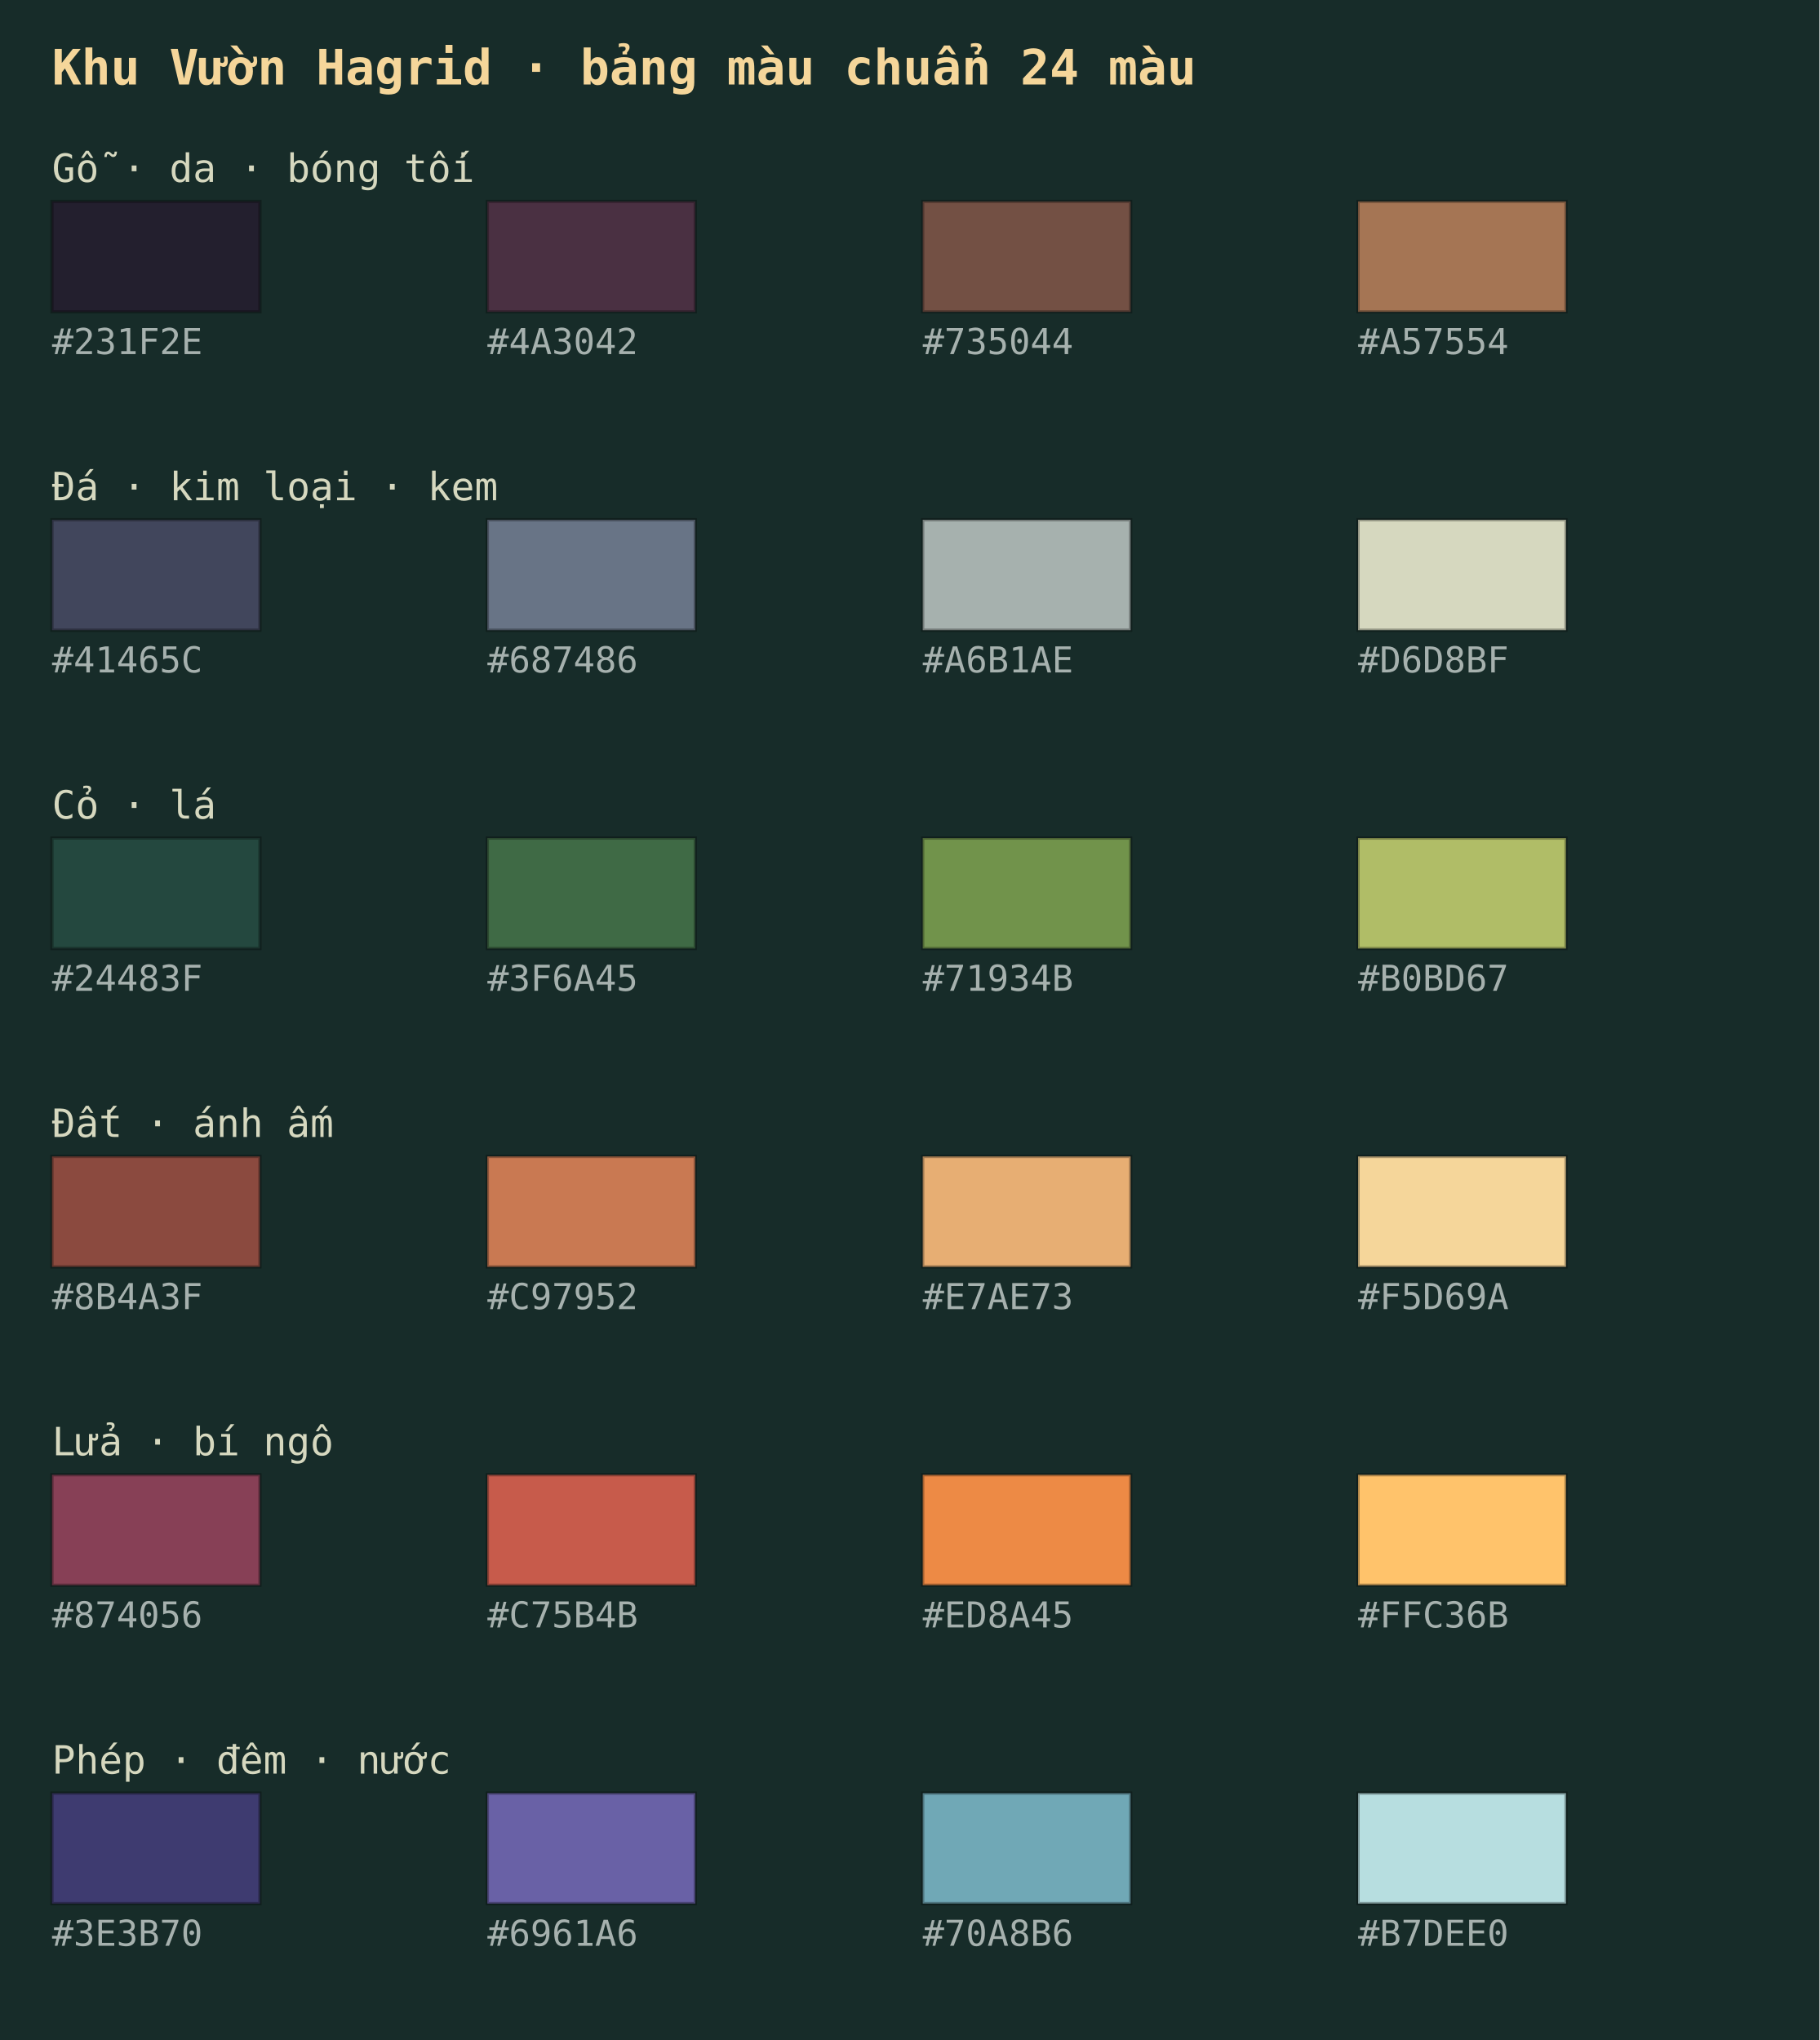
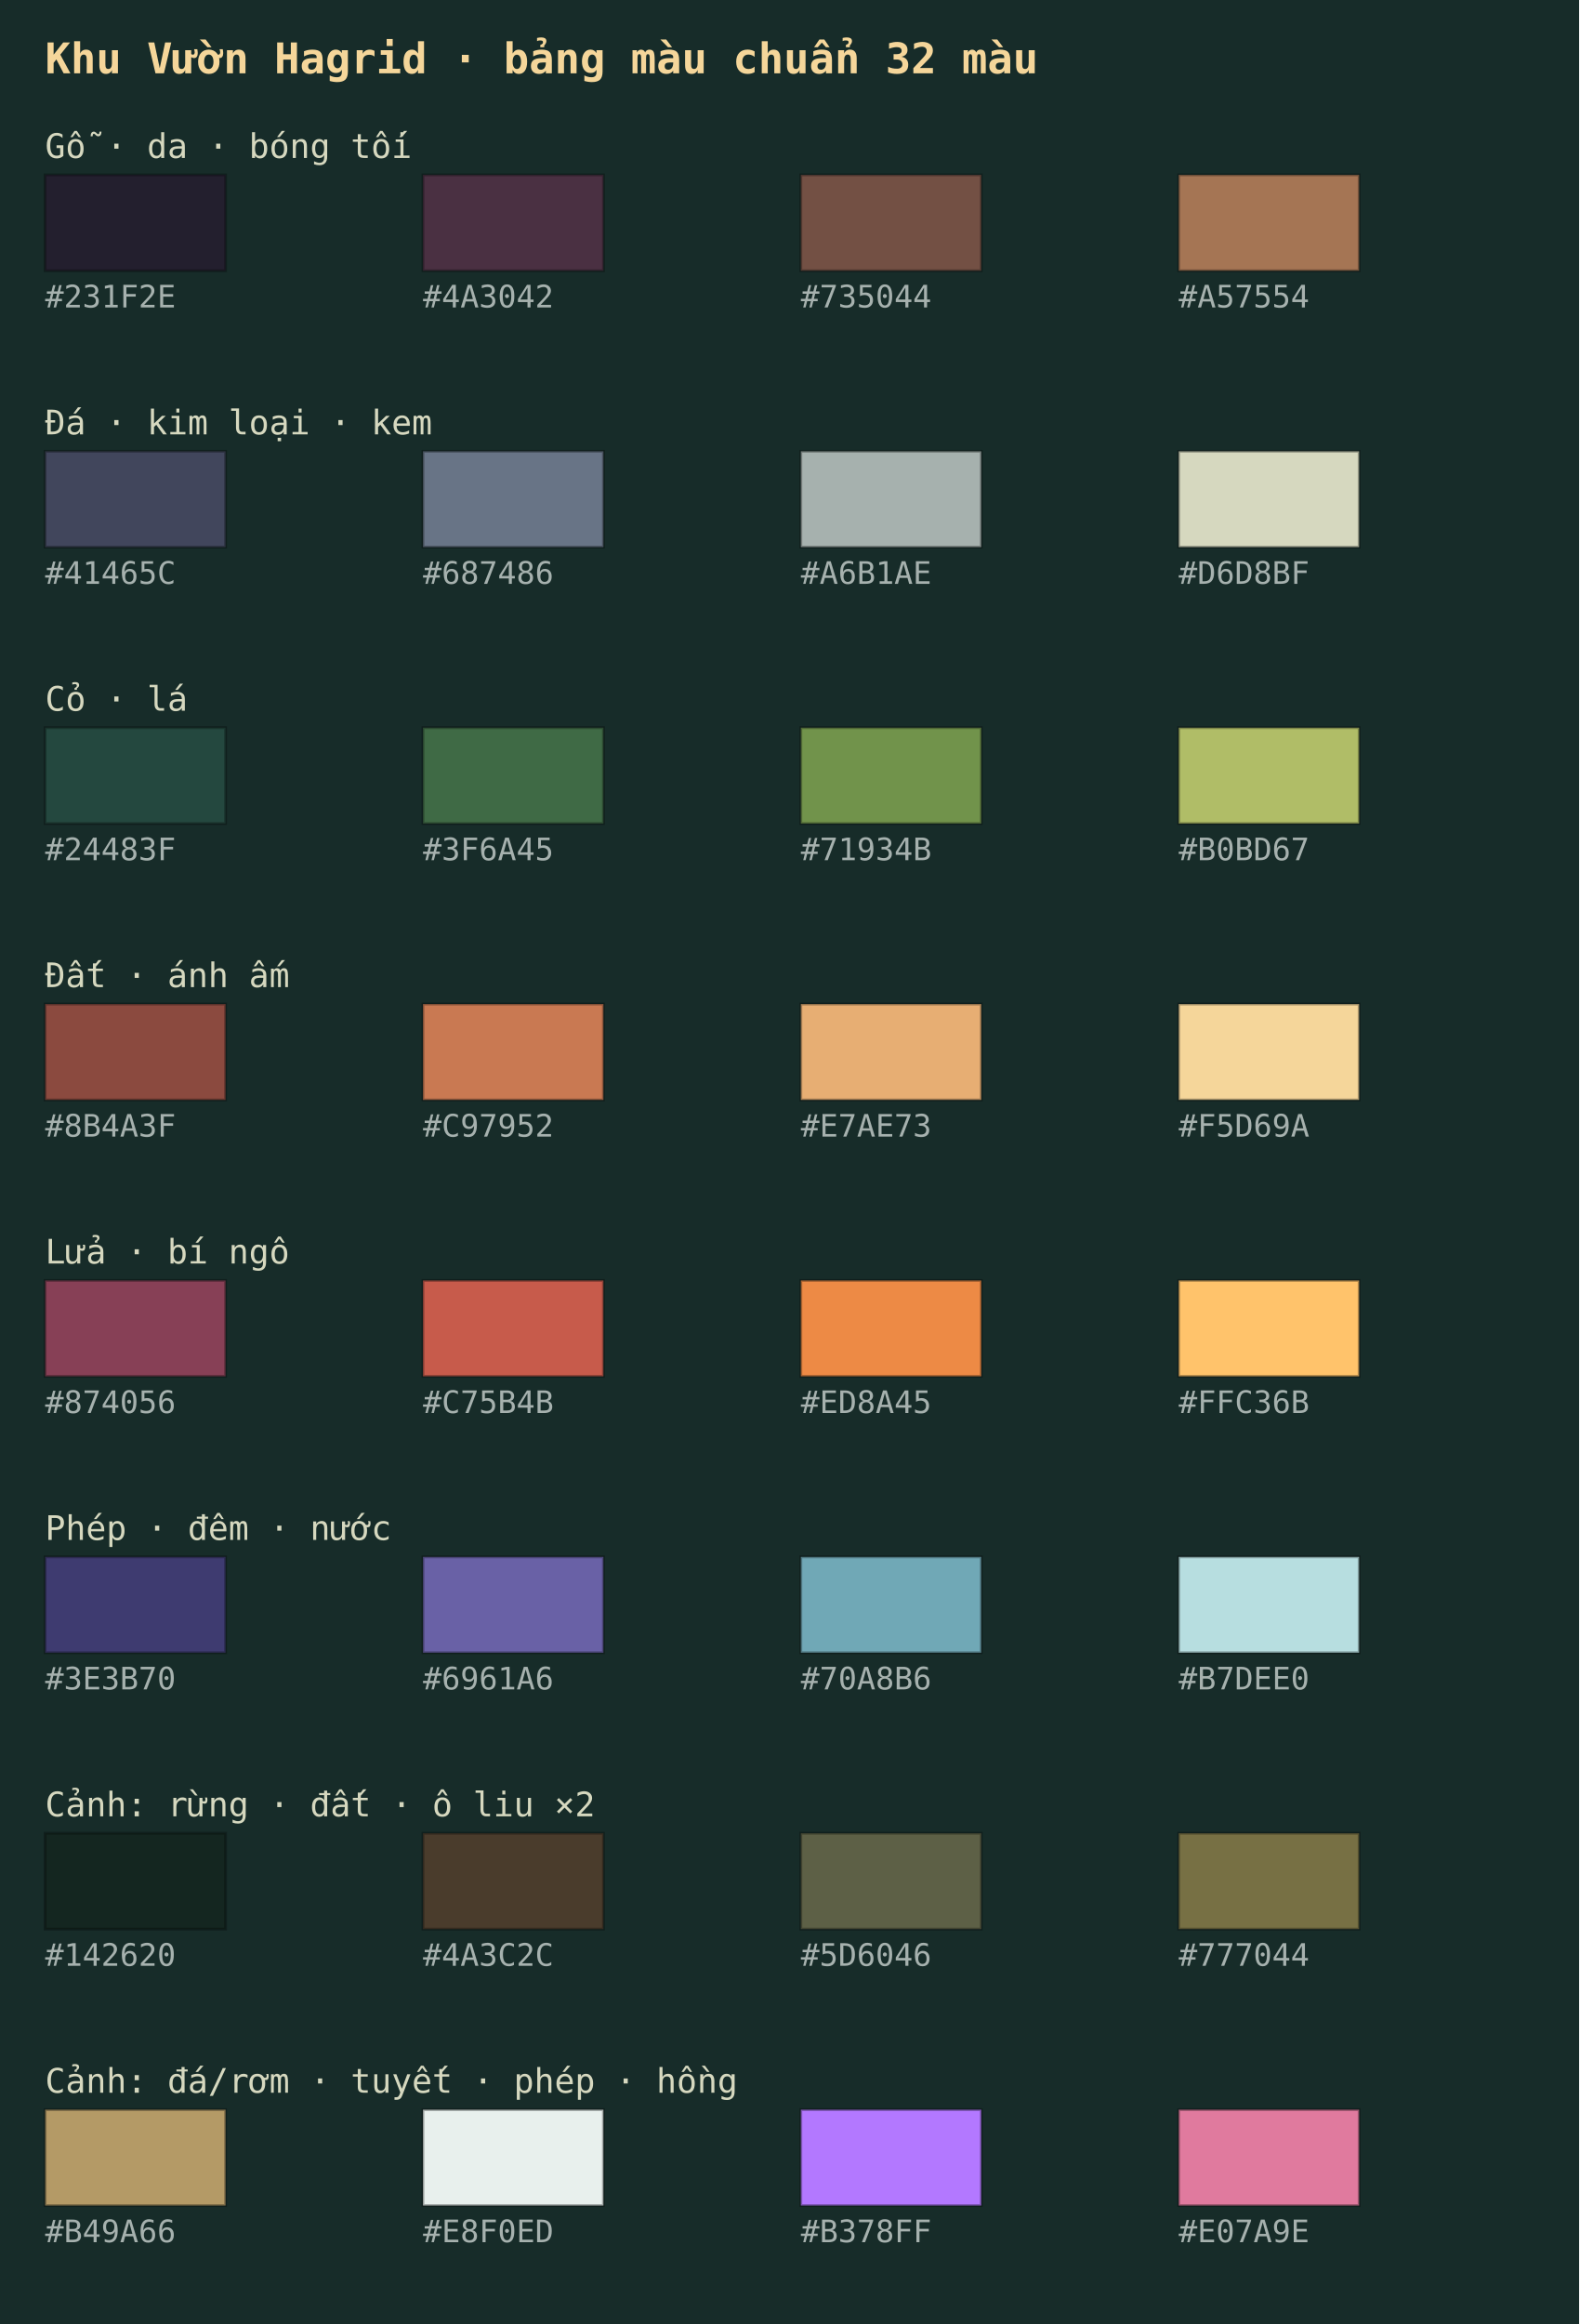
- <svg xmlns="http://www.w3.org/2000/svg" width="560" height="628" viewBox="0 0 560 628" font-family="ui-monospace,Menlo,monospace">
-   <rect width="560" height="628" fill="#172c29" />
-   <text x="16" y="26" fill="#F5D69A" font-size="15" font-weight="700">Khu Vườn Hagrid · bảng màu chuẩn 24 màu</text>
+ <svg xmlns="http://www.w3.org/2000/svg" width="560" height="824" viewBox="0 0 560 824" font-family="ui-monospace,Menlo,monospace">
+   <rect width="560" height="824" fill="#172c29" />
+   <text x="16" y="26" fill="#F5D69A" font-size="15" font-weight="700">Khu Vườn Hagrid · bảng màu chuẩn 32 màu</text>
  <text x="16" y="56" fill="#D6D8BF" font-size="12">Gỗ · da · bóng tối</text>
  <rect x="16" y="62" width="64" height="34" fill="#231F2E" stroke="#000" stroke-opacity=".3" />
  <text x="16" y="109" fill="#A6B1AE" font-size="11">#231F2E</text>
  <rect x="150" y="62" width="64" height="34" fill="#4A3042" stroke="#000" stroke-opacity=".3" />
  <text x="150" y="109" fill="#A6B1AE" font-size="11">#4A3042</text>
  <rect x="284" y="62" width="64" height="34" fill="#735044" stroke="#000" stroke-opacity=".3" />
  <text x="284" y="109" fill="#A6B1AE" font-size="11">#735044</text>
  <rect x="418" y="62" width="64" height="34" fill="#A57554" stroke="#000" stroke-opacity=".3" />
  <text x="418" y="109" fill="#A6B1AE" font-size="11">#A57554</text>
  <text x="16" y="154" fill="#D6D8BF" font-size="12">Đá · kim loại · kem</text>
  <rect x="16" y="160" width="64" height="34" fill="#41465C" stroke="#000" stroke-opacity=".3" />
  <text x="16" y="207" fill="#A6B1AE" font-size="11">#41465C</text>
  <rect x="150" y="160" width="64" height="34" fill="#687486" stroke="#000" stroke-opacity=".3" />
  <text x="150" y="207" fill="#A6B1AE" font-size="11">#687486</text>
  <rect x="284" y="160" width="64" height="34" fill="#A6B1AE" stroke="#000" stroke-opacity=".3" />
  <text x="284" y="207" fill="#A6B1AE" font-size="11">#A6B1AE</text>
  <rect x="418" y="160" width="64" height="34" fill="#D6D8BF" stroke="#000" stroke-opacity=".3" />
  <text x="418" y="207" fill="#A6B1AE" font-size="11">#D6D8BF</text>
  <text x="16" y="252" fill="#D6D8BF" font-size="12">Cỏ · lá</text>
  <rect x="16" y="258" width="64" height="34" fill="#24483F" stroke="#000" stroke-opacity=".3" />
  <text x="16" y="305" fill="#A6B1AE" font-size="11">#24483F</text>
  <rect x="150" y="258" width="64" height="34" fill="#3F6A45" stroke="#000" stroke-opacity=".3" />
  <text x="150" y="305" fill="#A6B1AE" font-size="11">#3F6A45</text>
  <rect x="284" y="258" width="64" height="34" fill="#71934B" stroke="#000" stroke-opacity=".3" />
  <text x="284" y="305" fill="#A6B1AE" font-size="11">#71934B</text>
  <rect x="418" y="258" width="64" height="34" fill="#B0BD67" stroke="#000" stroke-opacity=".3" />
  <text x="418" y="305" fill="#A6B1AE" font-size="11">#B0BD67</text>
  <text x="16" y="350" fill="#D6D8BF" font-size="12">Đất · ánh ấm</text>
  <rect x="16" y="356" width="64" height="34" fill="#8B4A3F" stroke="#000" stroke-opacity=".3" />
  <text x="16" y="403" fill="#A6B1AE" font-size="11">#8B4A3F</text>
  <rect x="150" y="356" width="64" height="34" fill="#C97952" stroke="#000" stroke-opacity=".3" />
  <text x="150" y="403" fill="#A6B1AE" font-size="11">#C97952</text>
  <rect x="284" y="356" width="64" height="34" fill="#E7AE73" stroke="#000" stroke-opacity=".3" />
  <text x="284" y="403" fill="#A6B1AE" font-size="11">#E7AE73</text>
  <rect x="418" y="356" width="64" height="34" fill="#F5D69A" stroke="#000" stroke-opacity=".3" />
  <text x="418" y="403" fill="#A6B1AE" font-size="11">#F5D69A</text>
  <text x="16" y="448" fill="#D6D8BF" font-size="12">Lửa · bí ngô</text>
  <rect x="16" y="454" width="64" height="34" fill="#874056" stroke="#000" stroke-opacity=".3" />
  <text x="16" y="501" fill="#A6B1AE" font-size="11">#874056</text>
  <rect x="150" y="454" width="64" height="34" fill="#C75B4B" stroke="#000" stroke-opacity=".3" />
  <text x="150" y="501" fill="#A6B1AE" font-size="11">#C75B4B</text>
  <rect x="284" y="454" width="64" height="34" fill="#ED8A45" stroke="#000" stroke-opacity=".3" />
  <text x="284" y="501" fill="#A6B1AE" font-size="11">#ED8A45</text>
  <rect x="418" y="454" width="64" height="34" fill="#FFC36B" stroke="#000" stroke-opacity=".3" />
  <text x="418" y="501" fill="#A6B1AE" font-size="11">#FFC36B</text>
  <text x="16" y="546" fill="#D6D8BF" font-size="12">Phép · đêm · nước</text>
  <rect x="16" y="552" width="64" height="34" fill="#3E3B70" stroke="#000" stroke-opacity=".3" />
  <text x="16" y="599" fill="#A6B1AE" font-size="11">#3E3B70</text>
  <rect x="150" y="552" width="64" height="34" fill="#6961A6" stroke="#000" stroke-opacity=".3" />
  <text x="150" y="599" fill="#A6B1AE" font-size="11">#6961A6</text>
  <rect x="284" y="552" width="64" height="34" fill="#70A8B6" stroke="#000" stroke-opacity=".3" />
  <text x="284" y="599" fill="#A6B1AE" font-size="11">#70A8B6</text>
  <rect x="418" y="552" width="64" height="34" fill="#B7DEE0" stroke="#000" stroke-opacity=".3" />
  <text x="418" y="599" fill="#A6B1AE" font-size="11">#B7DEE0</text>
+   <text x="16" y="644" fill="#D6D8BF" font-size="12">Cảnh: rừng · đất · ô liu ×2</text>
+   <rect x="16" y="650" width="64" height="34" fill="#142620" stroke="#000" stroke-opacity=".3" />
+   <text x="16" y="697" fill="#A6B1AE" font-size="11">#142620</text>
+   <rect x="150" y="650" width="64" height="34" fill="#4A3C2C" stroke="#000" stroke-opacity=".3" />
+   <text x="150" y="697" fill="#A6B1AE" font-size="11">#4A3C2C</text>
+   <rect x="284" y="650" width="64" height="34" fill="#5D6046" stroke="#000" stroke-opacity=".3" />
+   <text x="284" y="697" fill="#A6B1AE" font-size="11">#5D6046</text>
+   <rect x="418" y="650" width="64" height="34" fill="#777044" stroke="#000" stroke-opacity=".3" />
+   <text x="418" y="697" fill="#A6B1AE" font-size="11">#777044</text>
+   <text x="16" y="742" fill="#D6D8BF" font-size="12">Cảnh: đá/rơm · tuyết · phép · hồng</text>
+   <rect x="16" y="748" width="64" height="34" fill="#B49A66" stroke="#000" stroke-opacity=".3" />
+   <text x="16" y="795" fill="#A6B1AE" font-size="11">#B49A66</text>
+   <rect x="150" y="748" width="64" height="34" fill="#E8F0ED" stroke="#000" stroke-opacity=".3" />
+   <text x="150" y="795" fill="#A6B1AE" font-size="11">#E8F0ED</text>
+   <rect x="284" y="748" width="64" height="34" fill="#B378FF" stroke="#000" stroke-opacity=".3" />
+   <text x="284" y="795" fill="#A6B1AE" font-size="11">#B378FF</text>
+   <rect x="418" y="748" width="64" height="34" fill="#E07A9E" stroke="#000" stroke-opacity=".3" />
+   <text x="418" y="795" fill="#A6B1AE" font-size="11">#E07A9E</text>
</svg>
